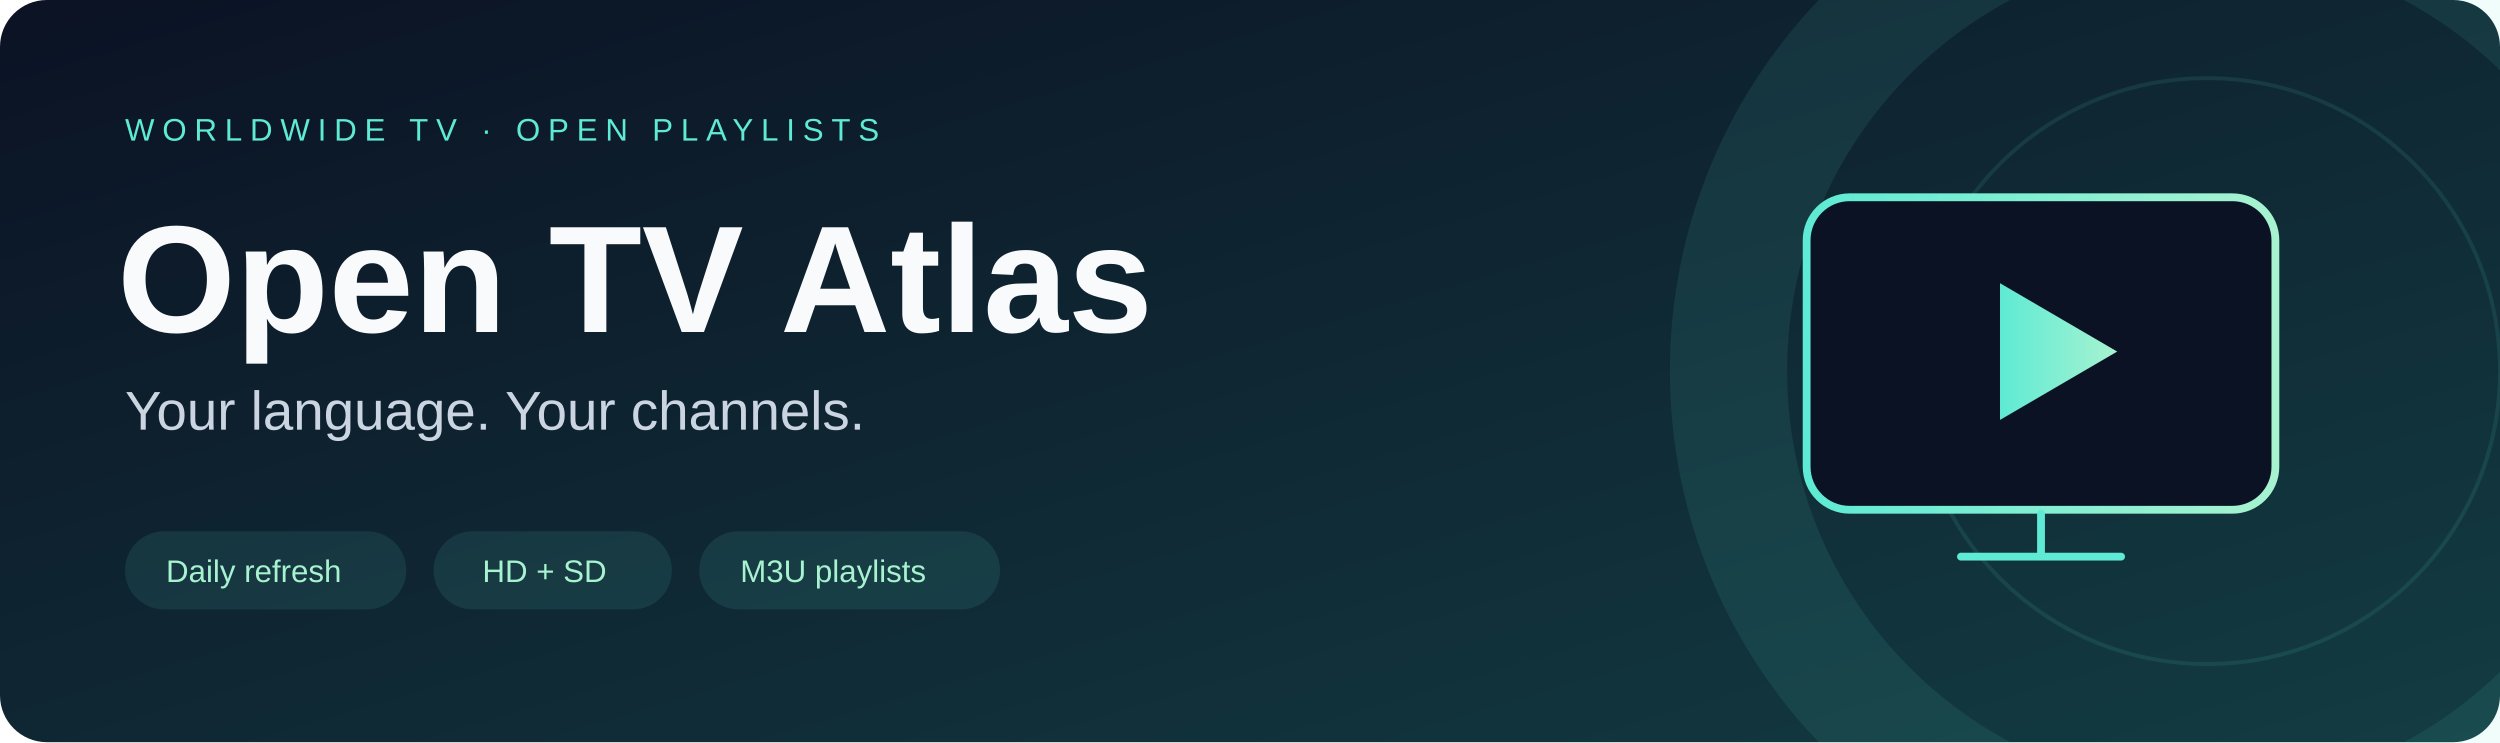
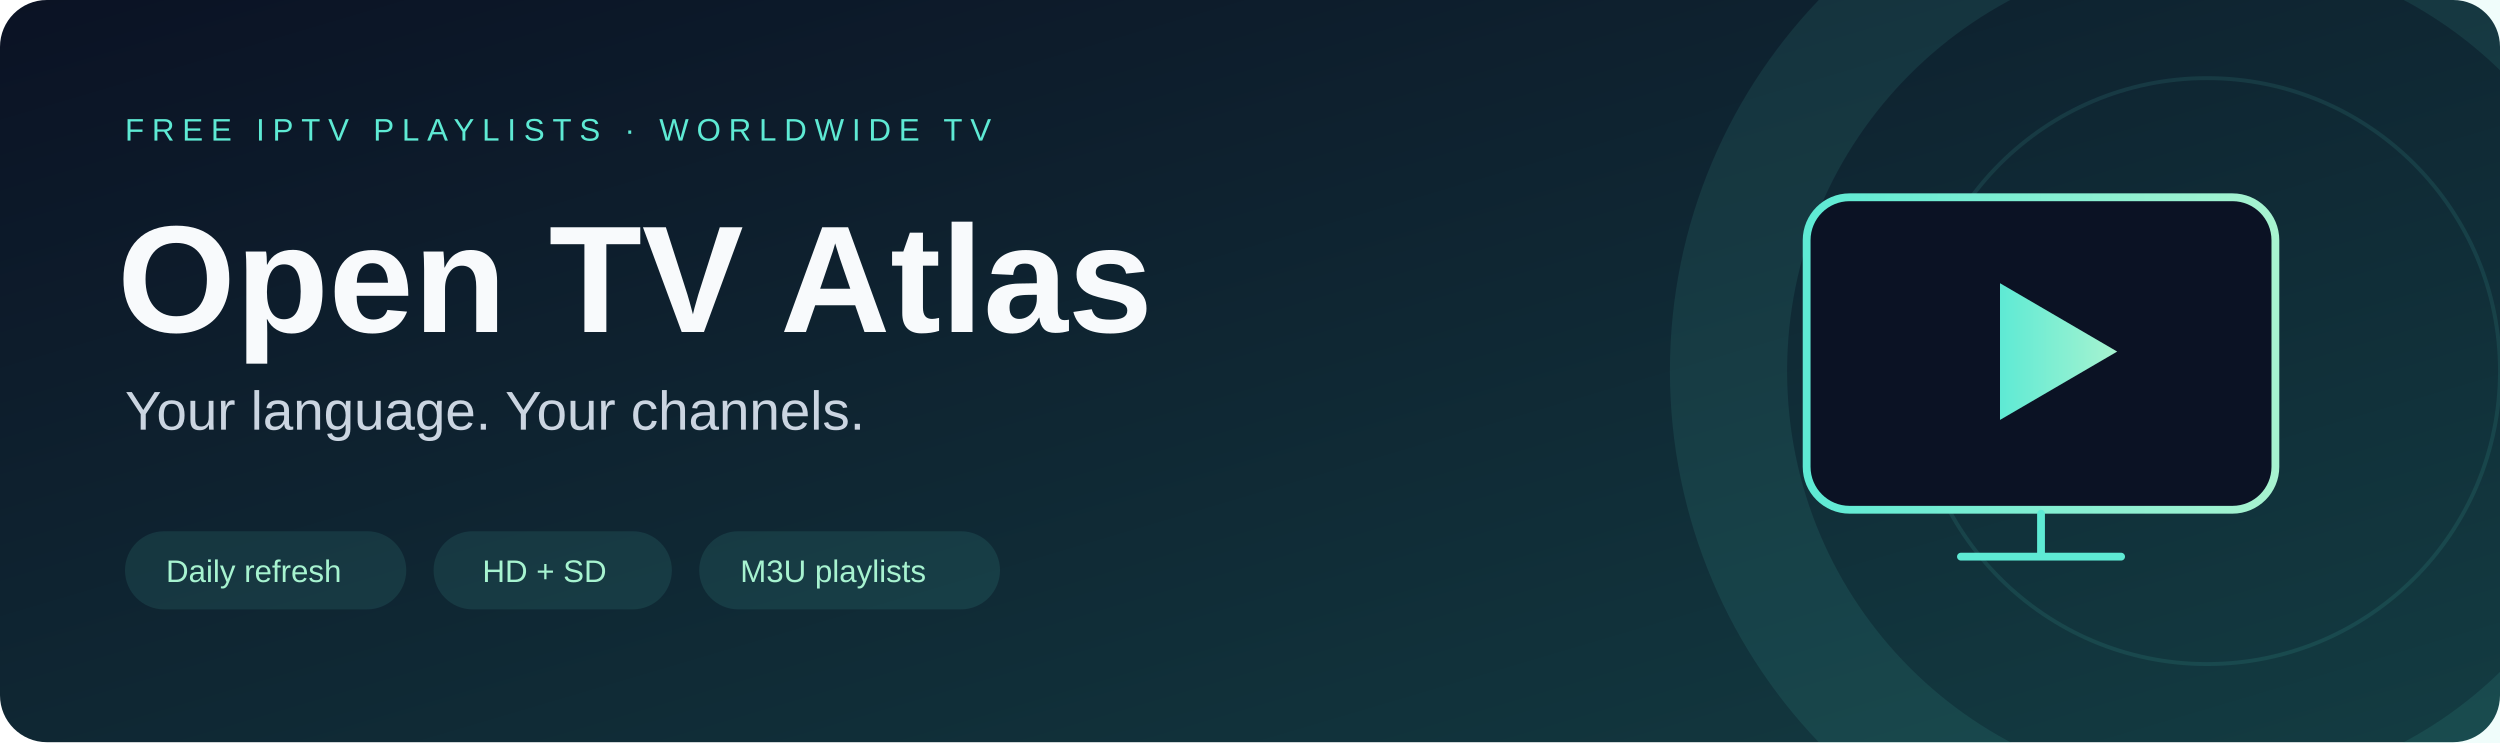
<svg xmlns="http://www.w3.org/2000/svg" width="1280" height="380" viewBox="0 0 1280 380" role="img" aria-labelledby="title desc">
  <defs>
    <linearGradient id="bg" x2="1" y2="1">
      <stop stop-color="#0b1224" />
      <stop offset="1" stop-color="#133c42" />
    </linearGradient>
    <linearGradient id="accent">
      <stop stop-color="#5eead4" />
      <stop offset="1" stop-color="#a7f3d0" />
    </linearGradient>
  </defs>
  <rect width="1280" height="380" rx="24" fill="url(#bg)" />
  <circle cx="1130" cy="190" r="245" fill="none" stroke="#5eead4" stroke-opacity=".09" stroke-width="60" />
  <circle cx="1130" cy="190" r="150" fill="none" stroke="#5eead4" stroke-opacity=".1" stroke-width="2" />
  <g font-family="Arial, Helvetica, sans-serif">
-     <text x="64" y="72" fill="#5eead4" font-size="16" letter-spacing="4">WORLDWIDE TV · OPEN PLAYLISTS</text>
+     <text x="64" y="72" fill="#5eead4" font-size="16" letter-spacing="4">FREE IPTV PLAYLISTS · WORLDWIDE TV</text>
    <text x="60" y="170" fill="#f8fafc" font-size="78" font-weight="700">Open TV Atlas</text>
    <text x="64" y="220" fill="#cbd5e1" font-size="28">Your language. Your channels.</text>
    <g font-size="16" fill="#a7f3d0">
      <rect x="64" y="272" width="144" height="40" rx="20" fill="#5eead4" fill-opacity=".1" />
      <text x="85" y="298">Daily refresh</text>
      <rect x="222" y="272" width="122" height="40" rx="20" fill="#5eead4" fill-opacity=".1" />
      <text x="247" y="298">HD + SD</text>
      <rect x="358" y="272" width="154" height="40" rx="20" fill="#5eead4" fill-opacity=".1" />
      <text x="379" y="298">M3U playlists</text>
    </g>
  </g>
  <rect x="925" y="101" width="240" height="160" rx="22" fill="#0b1224" stroke="url(#accent)" stroke-width="4" />
  <path d="m1024 145 60 35-60 35z" fill="url(#accent)" />
  <path d="M1004 285h82m-41-22v22" stroke="#5eead4" stroke-width="4" stroke-linecap="round" />
</svg>
